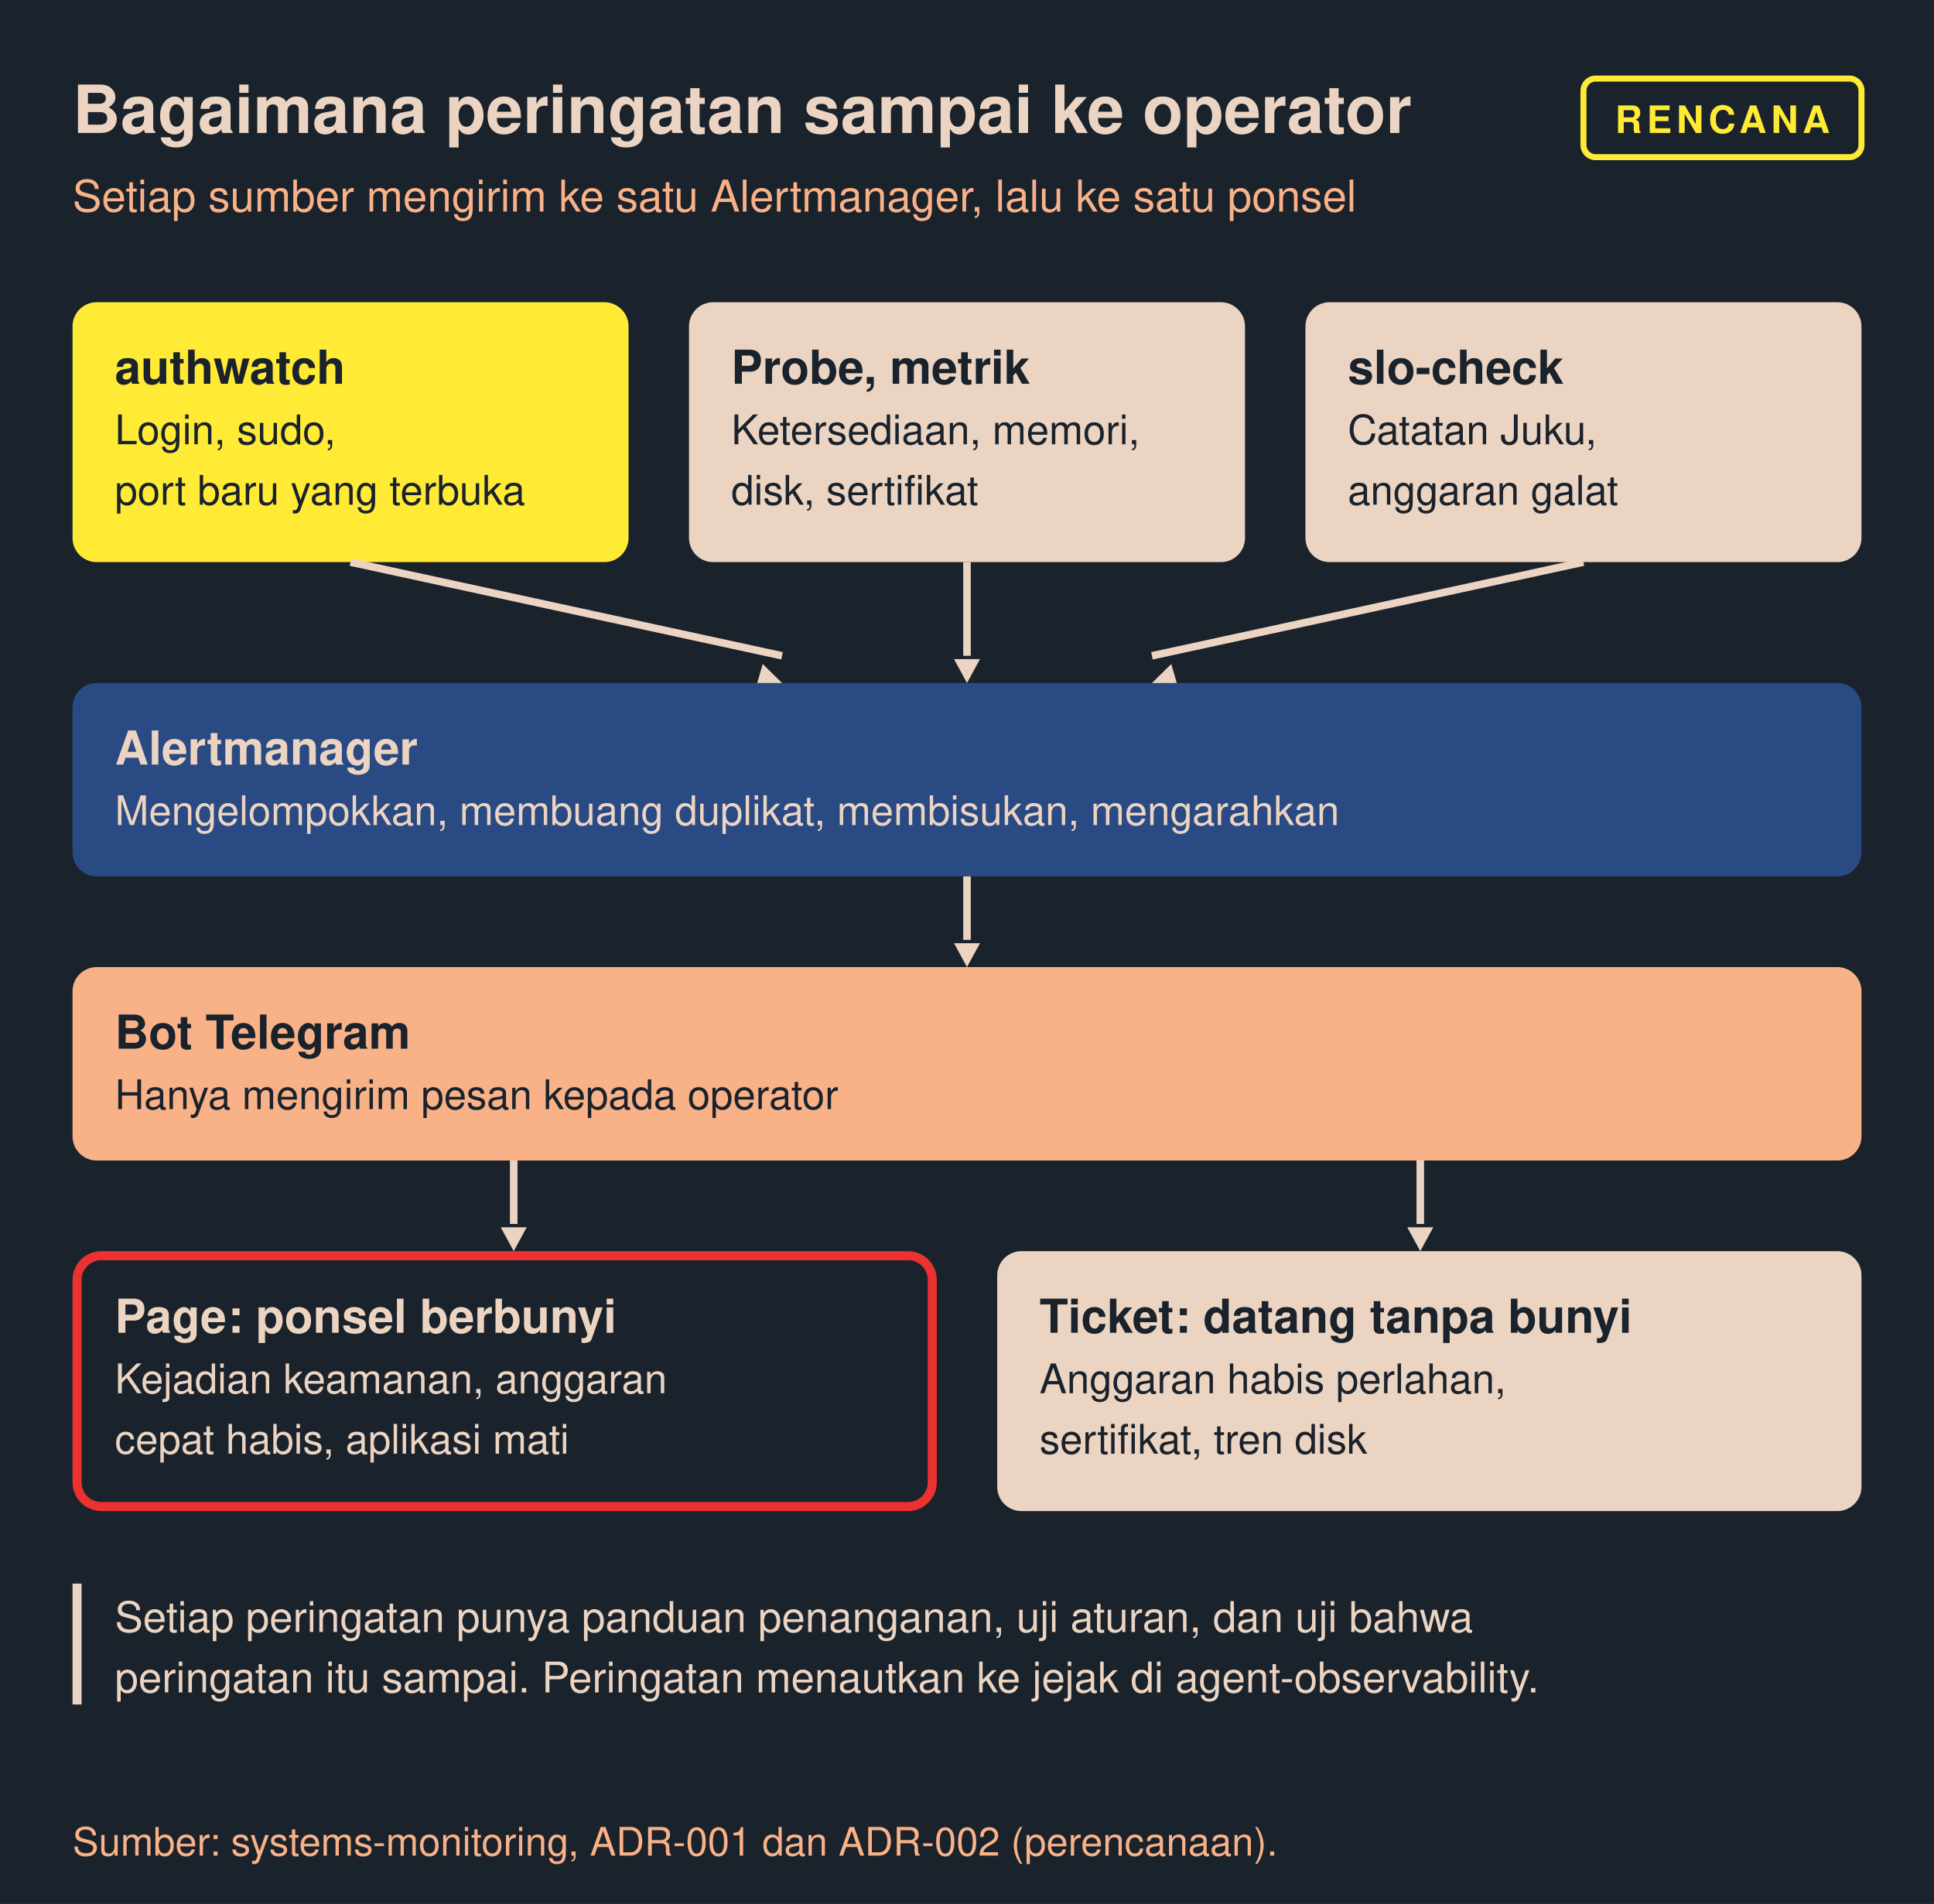
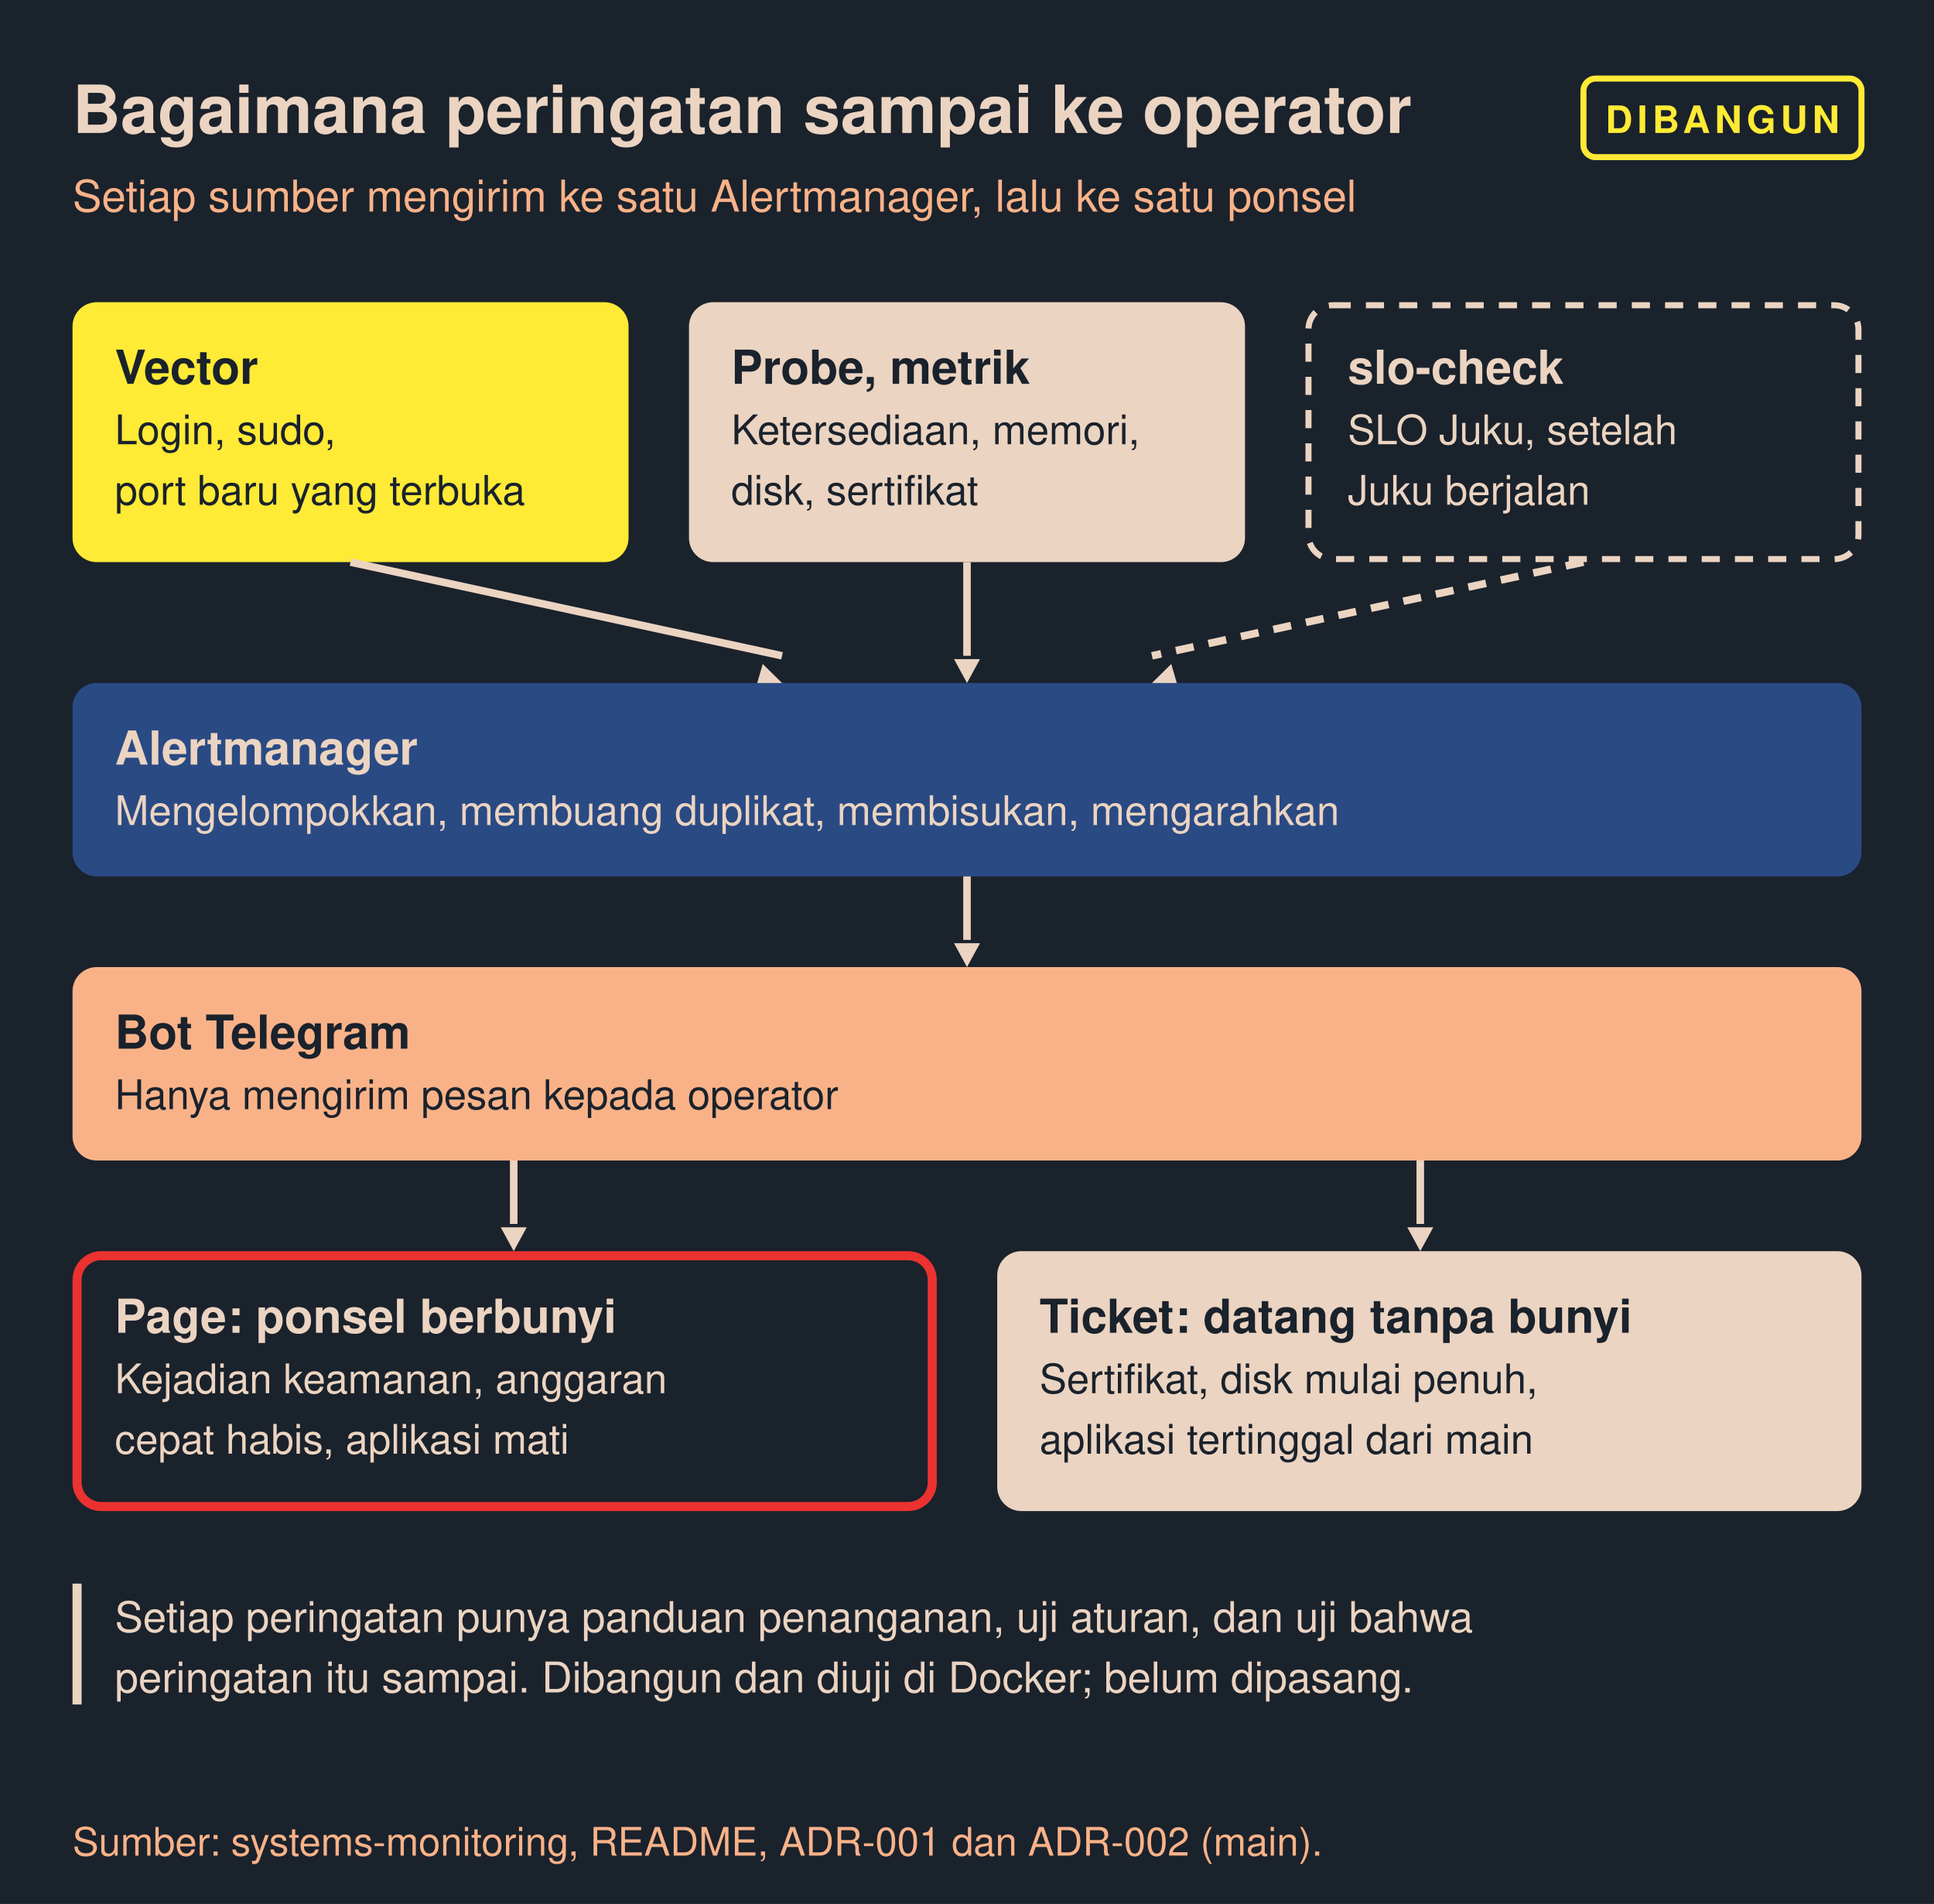
<svg xmlns="http://www.w3.org/2000/svg" viewBox="0 0 640 630" width="640" height="630">
  <rect width="640" height="630" fill="#1a222c" />
  <g font-family="'Helvetica Neue', Helvetica, Arial, 'Hiragino Kaku Gothic ProN', 'Hiragino Sans', 'Noto Sans JP', 'Yu Gothic', Meiryo, sans-serif">
    <text x="24" y="44" font-size="22" font-weight="700" fill="#ebd4c1">Bagaimana peringatan sampai ke operator</text>
    <text x="24" y="70" font-size="14.5" fill="#f9b288">Setiap sumber mengirim ke satu Alertmanager, lalu ke satu ponsel</text>
    <rect x="524" y="26" width="92" height="26" rx="4" fill="none" stroke="#ffea35" stroke-width="2" />
-     <text x="570" y="44" font-size="12.5" font-weight="700" letter-spacing="1.5" text-anchor="middle" fill="#ffea35">RENCANA</text>
+     <text x="570" y="44" font-size="12.5" font-weight="700" letter-spacing="1.5" text-anchor="middle" fill="#ffea35">DIBANGUN</text>
    <rect x="24" y="100" width="184" height="86" rx="8" fill="#ffea35" />
-     <text x="38" y="127" font-size="15.5" font-weight="700" fill="#1a222c">authwatch</text>
+     <text x="38" y="127" font-size="15.5" font-weight="700" fill="#1a222c">Vector</text>
    <text x="38" y="147" font-size="13.5" font-weight="400" fill="#1a222c">Login, sudo,</text>
    <text x="38" y="167" font-size="13.5" font-weight="400" fill="#1a222c">port baru yang terbuka</text>
    <rect x="228" y="100" width="184" height="86" rx="8" fill="#ebd4c1" />
    <text x="242" y="127" font-size="15.5" font-weight="700" fill="#1a222c">Probe, metrik</text>
    <text x="242" y="147" font-size="13.5" font-weight="400" fill="#1a222c">Ketersediaan, memori,</text>
    <text x="242" y="167" font-size="13.5" font-weight="400" fill="#1a222c">disk, sertifikat</text>
-     <rect x="432" y="100" width="184" height="86" rx="8" fill="#ebd4c1" />
-     <text x="446" y="127" font-size="15.5" font-weight="700" fill="#1a222c">slo-check</text>
-     <text x="446" y="147" font-size="13.5" font-weight="400" fill="#1a222c">Catatan Juku,</text>
-     <text x="446" y="167" font-size="13.5" font-weight="400" fill="#1a222c">anggaran galat</text>
+     <rect x="433" y="101" width="182" height="84" rx="8" fill="none" stroke="#ebd4c1" stroke-width="2" stroke-dasharray="6 5" />
+     <text x="446" y="127" font-size="15.5" font-weight="700" fill="#ebd4c1">slo-check</text>
+     <text x="446" y="147" font-size="13.5" font-weight="400" fill="#ebd4c1">SLO Juku, setelah</text>
+     <text x="446" y="167" font-size="13.5" font-weight="400" fill="#ebd4c1">Juku berjalan</text>
    <line x1="116" y1="186" x2="258.8" y2="217" stroke="#ebd4c1" stroke-width="2.5" />
    <path d="M258.8 226 L250.0 228.0 L252.4 219.7 Z" fill="#ebd4c1" />
    <line x1="320" y1="186" x2="320" y2="217" stroke="#ebd4c1" stroke-width="2.5" />
    <path d="M320 226 L315.7 218.1 L324.3 218.1 Z" fill="#ebd4c1" />
-     <line x1="524" y1="186" x2="381.2" y2="217" stroke="#ebd4c1" stroke-width="2.5" />
+     <line x1="524" y1="186" x2="381.2" y2="217" stroke="#ebd4c1" stroke-width="2.5" stroke-dasharray="6 5" />
    <path d="M381.2 226 L387.6 219.7 L390.0 228.0 Z" fill="#ebd4c1" />
    <rect x="24" y="226" width="592" height="64" rx="8" fill="#2a4a84" />
    <text x="38" y="253" font-size="15.5" font-weight="700" fill="#ebd4c1">Alertmanager</text>
    <text x="38" y="273" font-size="13.5" font-weight="400" fill="#ebd4c1">Mengelompokkan, membuang duplikat, membisukan, mengarahkan</text>
    <line x1="320" y1="290" x2="320" y2="311" stroke="#ebd4c1" stroke-width="2.5" />
    <path d="M320 320 L315.7 312.1 L324.3 312.1 Z" fill="#ebd4c1" />
    <rect x="24" y="320" width="592" height="64" rx="8" fill="#f9b288" />
    <text x="38" y="347" font-size="15.5" font-weight="700" fill="#1a222c">Bot Telegram</text>
    <text x="38" y="367" font-size="13.5" font-weight="400" fill="#1a222c">Hanya mengirim pesan kepada operator</text>
    <line x1="170" y1="384" x2="170" y2="405" stroke="#ebd4c1" stroke-width="2.5" />
    <path d="M170 414 L165.7 406.1 L174.3 406.1 Z" fill="#ebd4c1" />
    <line x1="470" y1="384" x2="470" y2="405" stroke="#ebd4c1" stroke-width="2.5" />
    <path d="M470 414 L465.7 406.1 L474.3 406.1 Z" fill="#ebd4c1" />
    <rect x="25.5" y="415.5" width="283" height="83" rx="8" fill="none" stroke="#eb3230" stroke-width="3" />
    <text x="38" y="441" font-size="15.5" font-weight="700" fill="#ebd4c1">Page: ponsel berbunyi</text>
    <text x="38" y="461" font-size="13.5" font-weight="400" fill="#ebd4c1">Kejadian keamanan, anggaran</text>
    <text x="38" y="481" font-size="13.5" font-weight="400" fill="#ebd4c1">cepat habis, aplikasi mati</text>
    <rect x="330" y="414" width="286" height="86" rx="8" fill="#ebd4c1" />
    <text x="344" y="441" font-size="15.5" font-weight="700" fill="#1a222c">Ticket: datang tanpa bunyi</text>
-     <text x="344" y="461" font-size="13.5" font-weight="400" fill="#1a222c">Anggaran habis perlahan,</text>
-     <text x="344" y="481" font-size="13.5" font-weight="400" fill="#1a222c">sertifikat, tren disk</text>
+     <text x="344" y="461" font-size="13.5" font-weight="400" fill="#1a222c">Sertifikat, disk mulai penuh,</text>
+     <text x="344" y="481" font-size="13.5" font-weight="400" fill="#1a222c">aplikasi tertinggal dari main</text>
    <rect x="24" y="524" width="3" height="40" fill="#ebd4c1" />
    <text x="38" y="540" font-size="14" fill="#ebd4c1">Setiap peringatan punya panduan penanganan, uji aturan, dan uji bahwa</text>
-     <text x="38" y="560" font-size="14" fill="#ebd4c1">peringatan itu sampai. Peringatan menautkan ke jejak di agent-observability.</text>
-     <text x="24" y="614" font-size="13" fill="#f9b288">Sumber: systems-monitoring, ADR-001 dan ADR-002 (perencanaan).</text>
+     <text x="38" y="560" font-size="14" fill="#ebd4c1">peringatan itu sampai. Dibangun dan diuji di Docker; belum dipasang.</text>
+     <text x="24" y="614" font-size="13" fill="#f9b288">Sumber: systems-monitoring, README, ADR-001 dan ADR-002 (main).</text>
  </g>
</svg>
